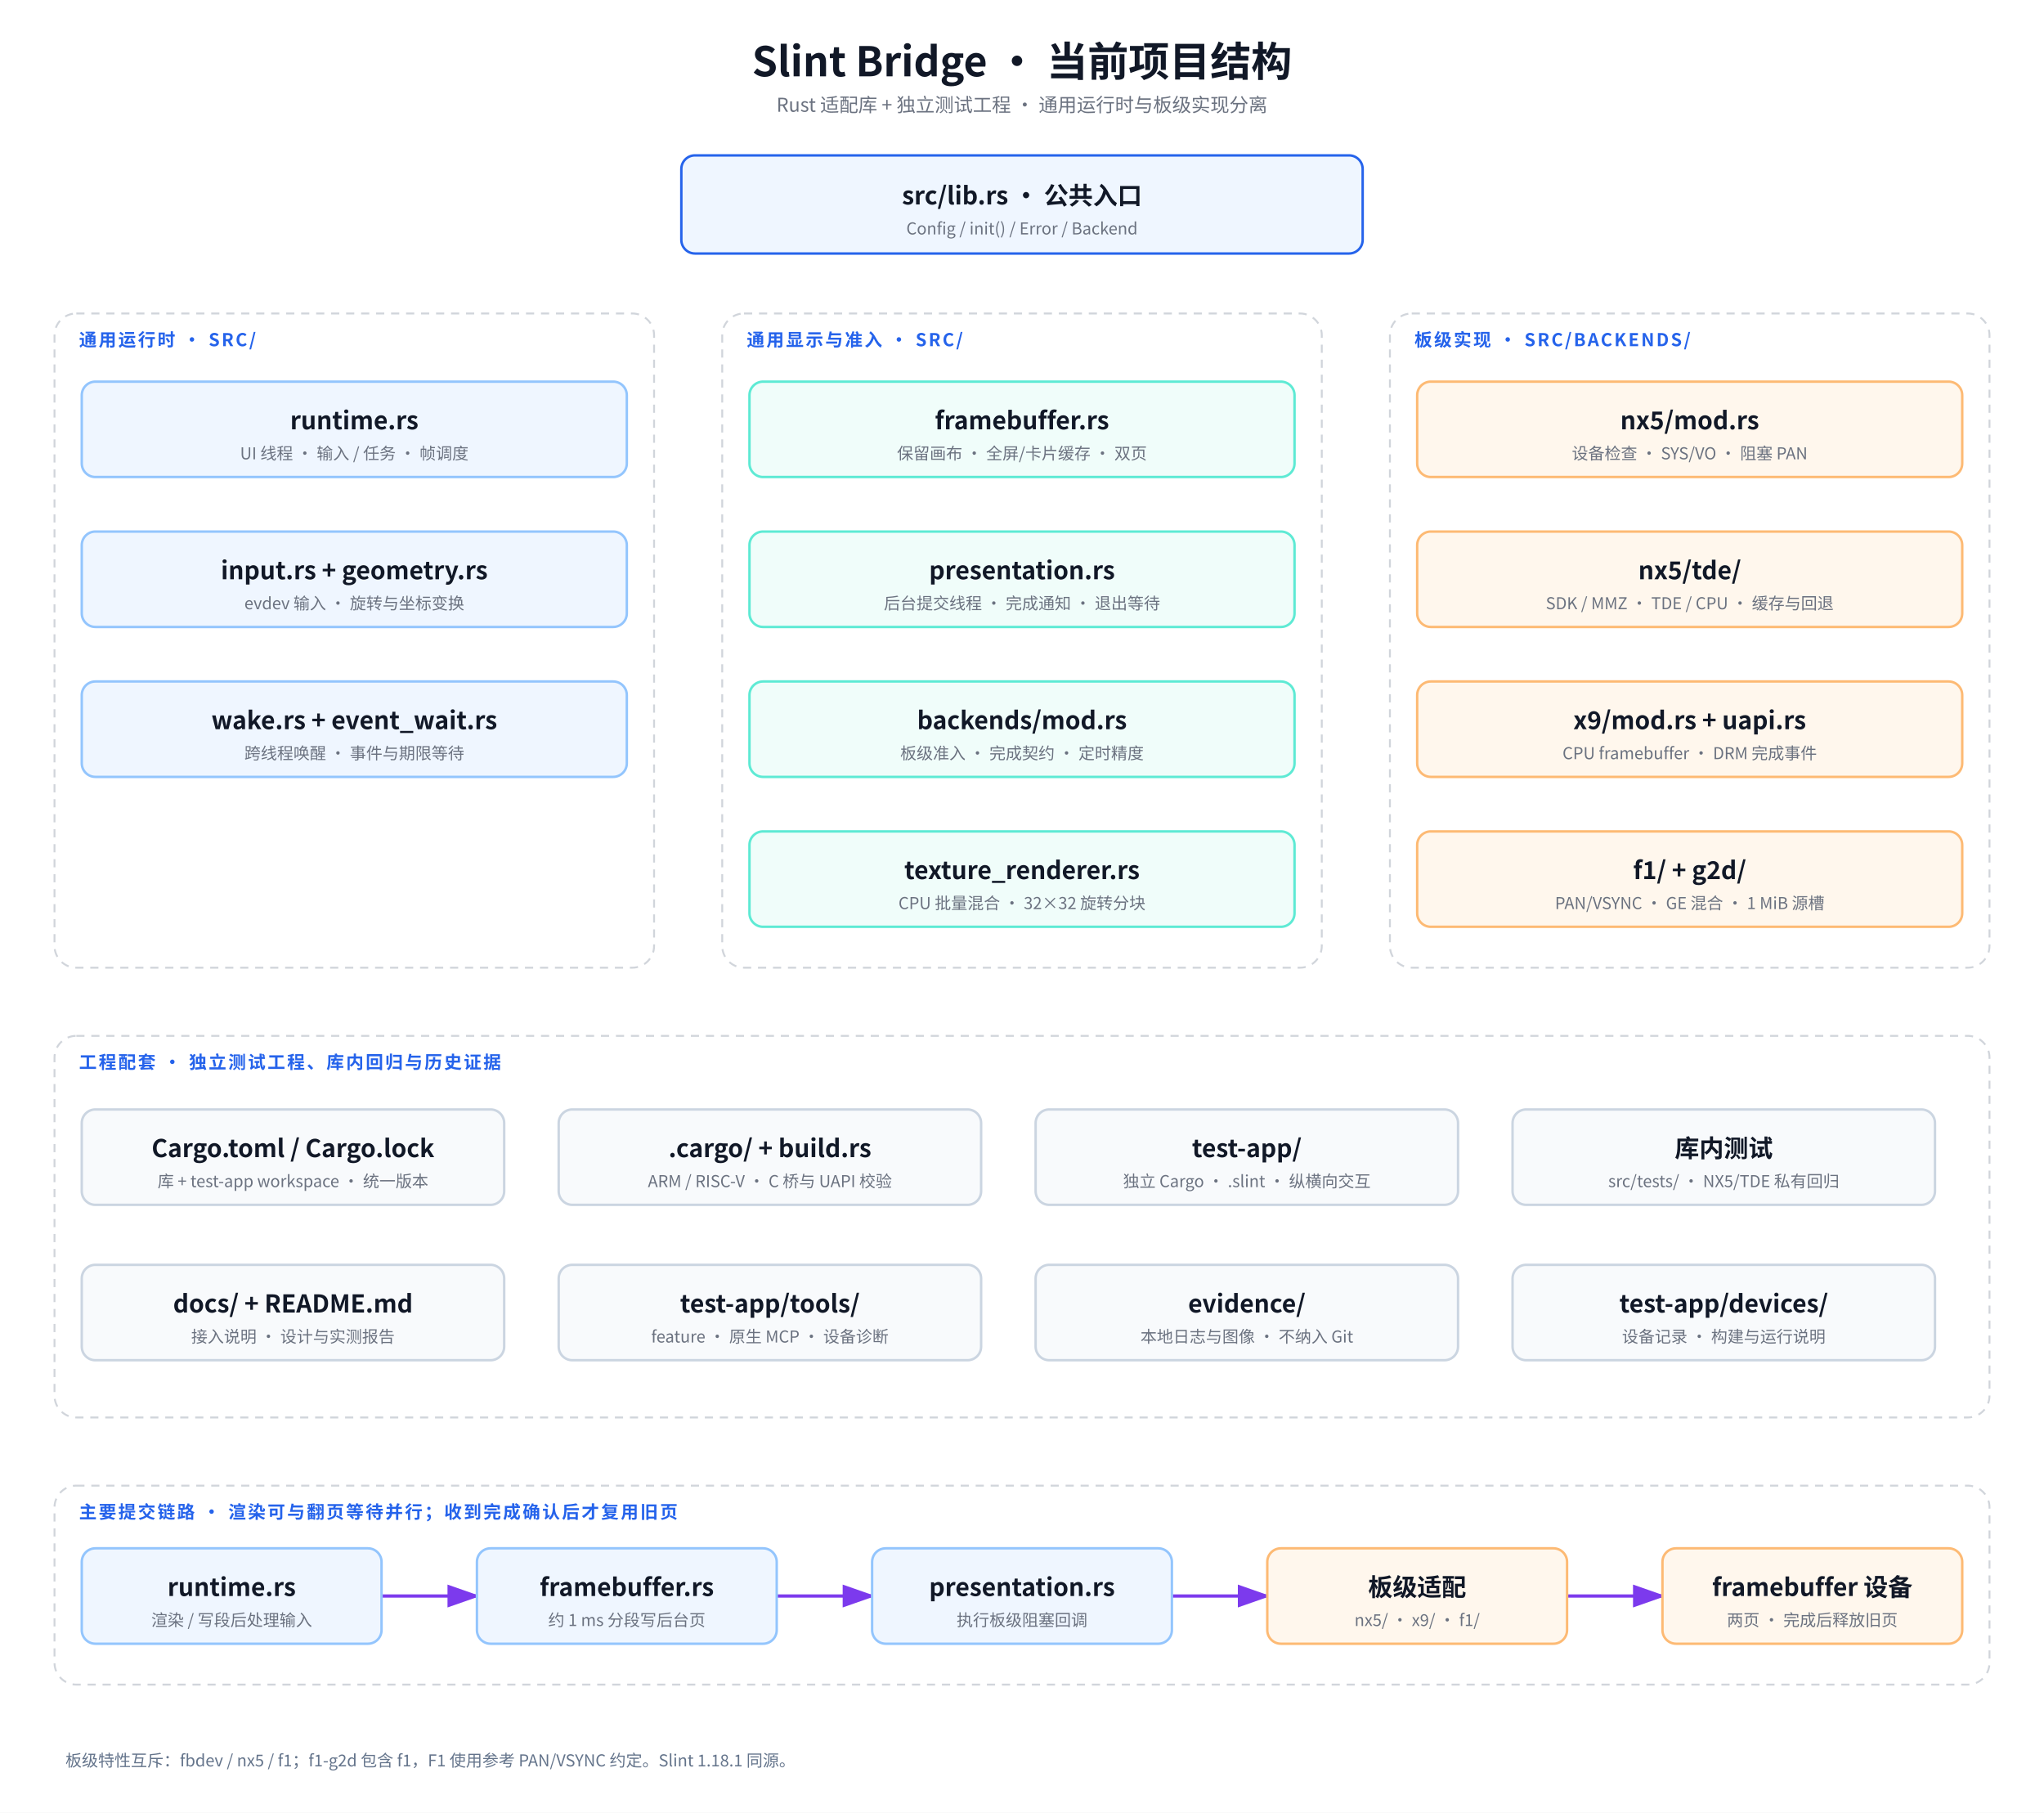
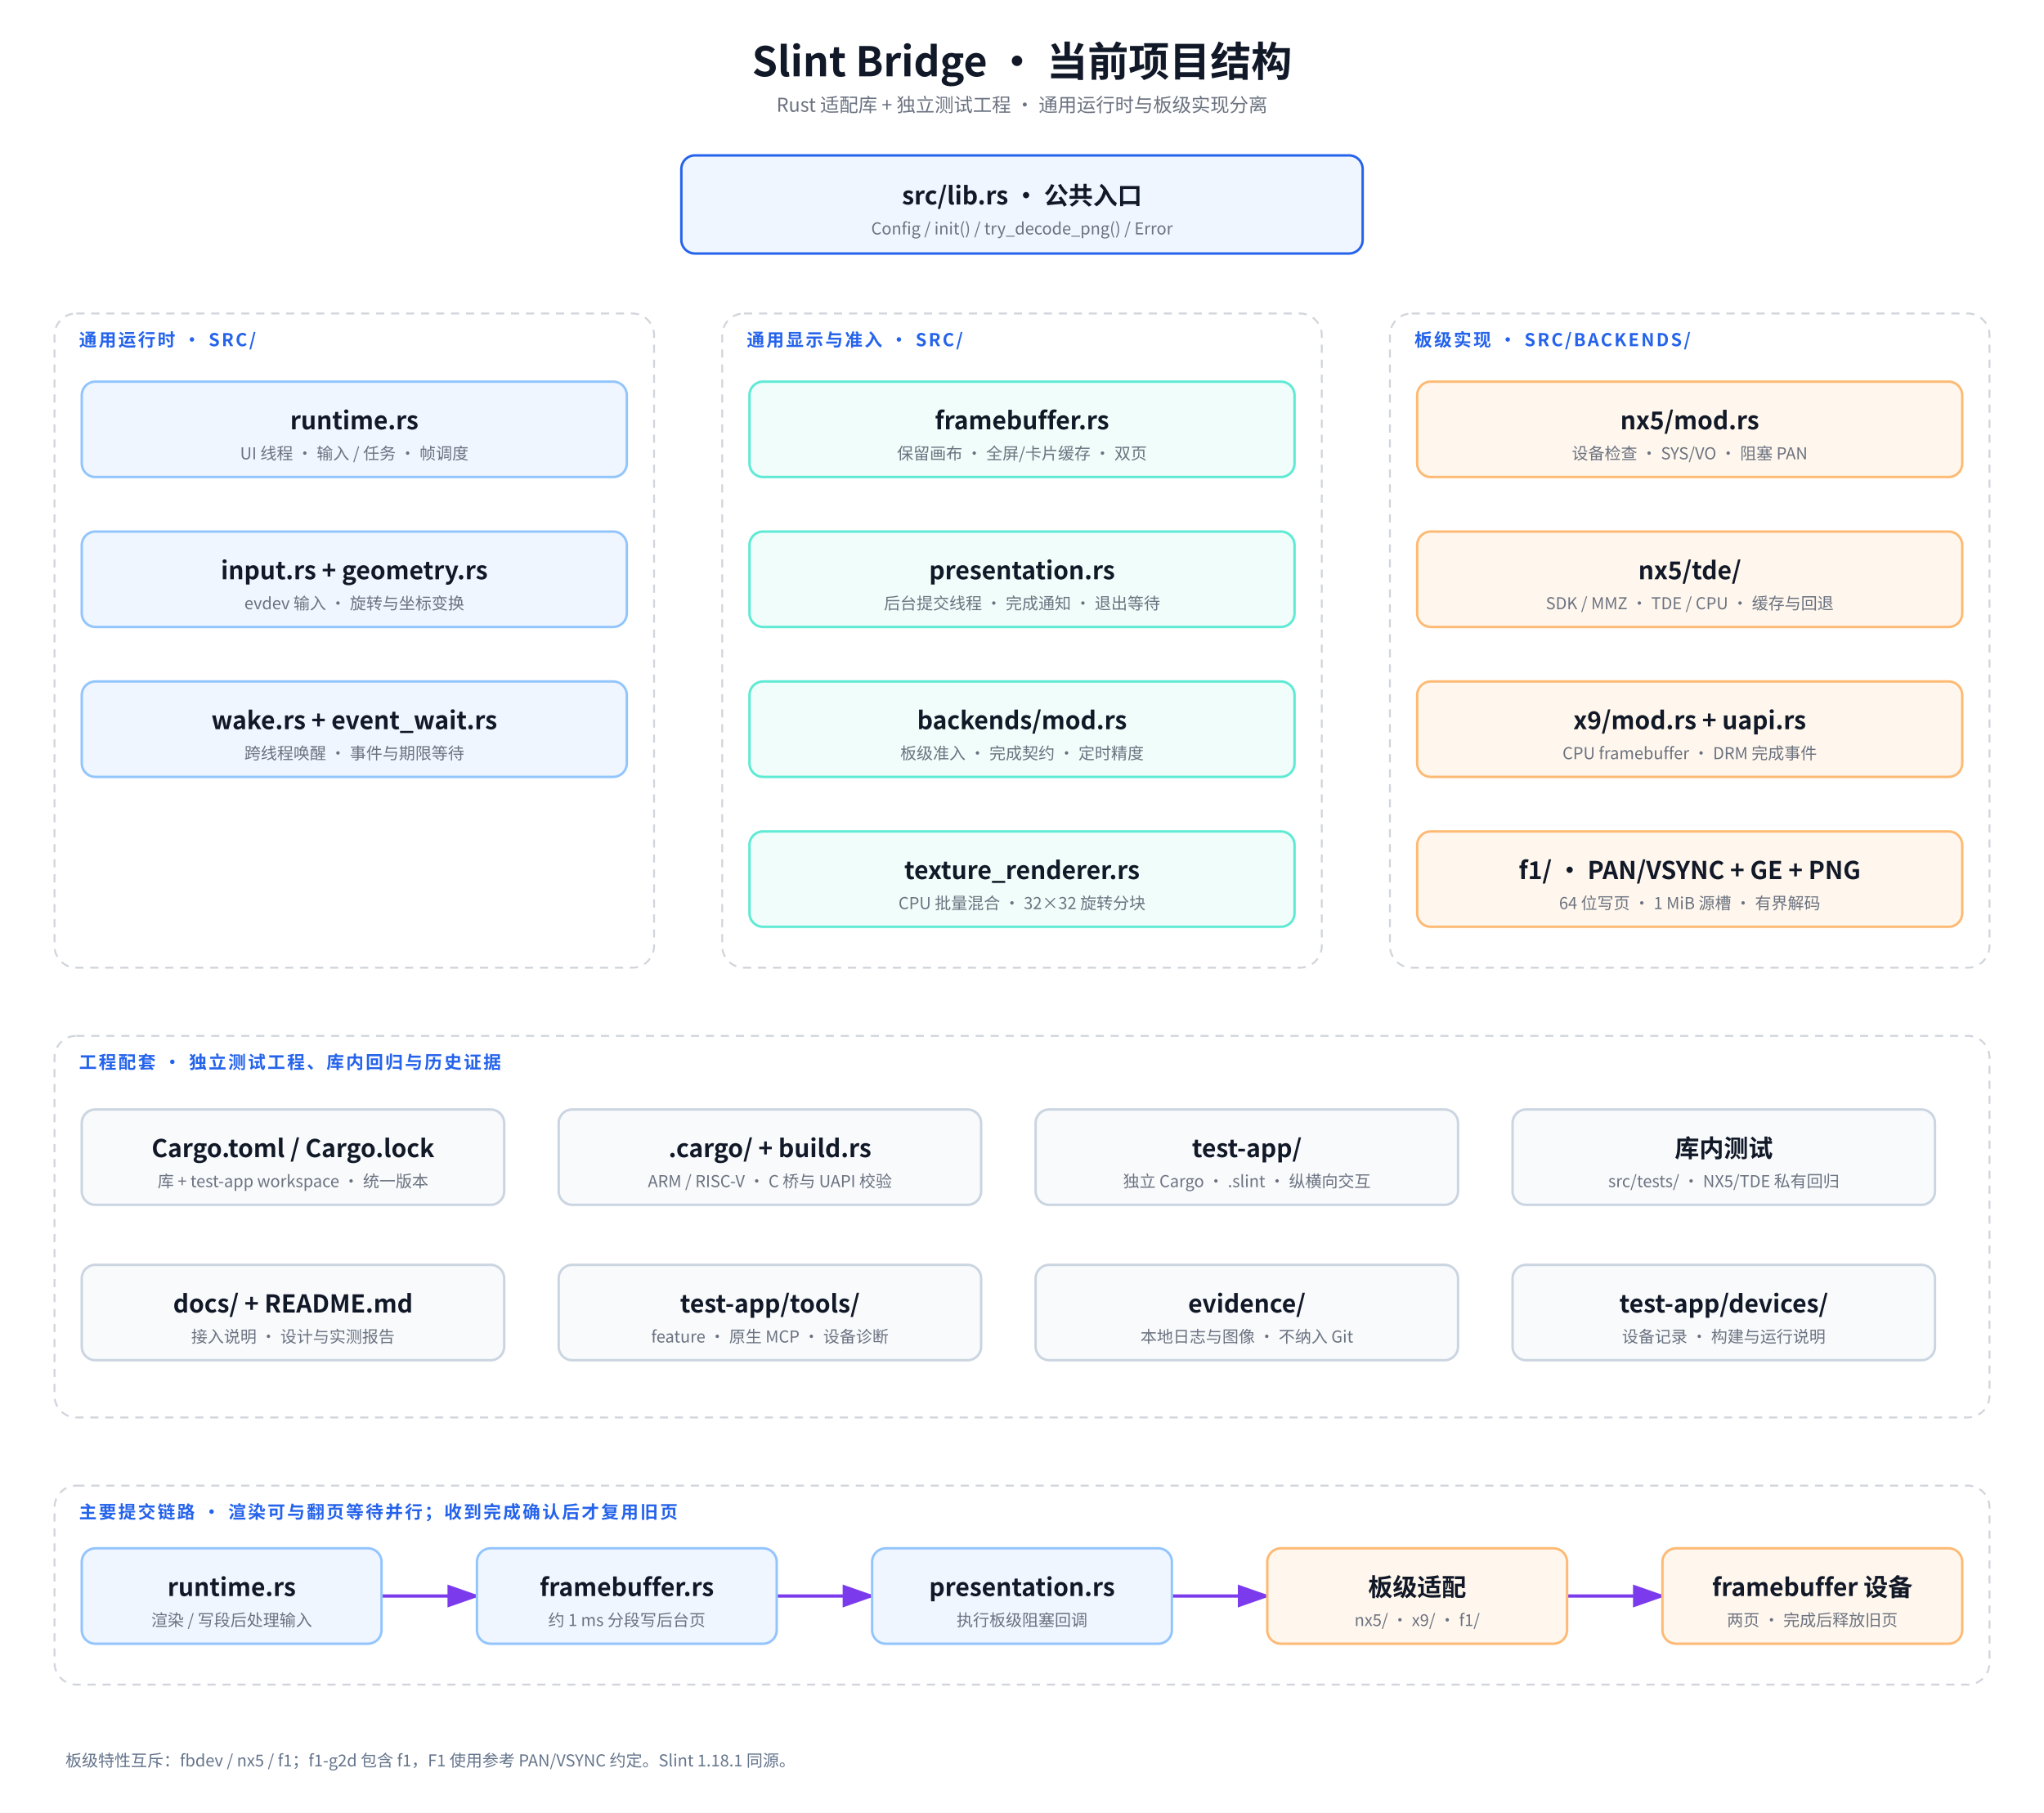
<svg xmlns="http://www.w3.org/2000/svg" viewBox="0 0 1500 1330" width="1500" height="1330" data-generator="fireworks-tech-graph" data-schema-version="1" data-text-metrics="heuristic-v1" data-style-id="1" data-visual-theme="Flat Icon" data-diagram-type="architecture" data-motion-scene="" data-semantic-profile="generic" data-semantic-valid="true" data-quality-profile="showcase" data-max-bends-per-edge="2" data-max-total-bends="8" data-max-route-stretch="1.35" data-max-bridged-crossings="0" data-min-node-gap="40.0" data-min-container-gutter="20.0" data-min-label-clearance="4.0" data-min-segment-length="16.0">
  <defs>
    <marker id="arrowA" markerWidth="10" markerHeight="7" refX="9" refY="3.5" orient="auto">
      <polygon points="0 0, 10 3.5, 0 7" fill="#7c3aed" />
    </marker>
    <marker id="arrowB" markerWidth="10" markerHeight="7" refX="9" refY="3.5" orient="auto">
      <polygon points="0 0, 10 3.5, 0 7" fill="#10b981" />
    </marker>
    <marker id="arrowC" markerWidth="10" markerHeight="7" refX="9" refY="3.5" orient="auto">
      <polygon points="0 0, 10 3.5, 0 7" fill="#2563eb" />
    </marker>
    <marker id="arrowE" markerWidth="10" markerHeight="7" refX="9" refY="3.5" orient="auto">
      <polygon points="0 0, 10 3.5, 0 7" fill="#f97316" />
    </marker>
    <marker id="arrowF" markerWidth="10" markerHeight="7" refX="9" refY="3.5" orient="auto">
      <polygon points="0 0, 10 3.5, 0 7" fill="#7c3aed" />
    </marker>
    <marker id="arrowG" markerWidth="10" markerHeight="7" refX="9" refY="3.5" orient="auto">
      <polygon points="0 0, 10 3.5, 0 7" fill="#ef4444" />
    </marker>
    <marker id="arrowH" markerWidth="10" markerHeight="7" refX="9" refY="3.5" orient="auto">
      <polygon points="0 0, 10 3.5, 0 7" fill="#6b7280" />
    </marker>
    <filter id="shadowSoft" x="-20%" y="-20%" width="140%" height="160%">
      <feDropShadow dx="0" dy="3" stdDeviation="6" flood-color="#0f172a" flood-opacity="0.12" />
    </filter>
    <filter id="shadowGlass" x="-20%" y="-20%" width="140%" height="160%">
      <feDropShadow dx="0" dy="10" stdDeviation="16" flood-color="#020617" flood-opacity="0.28" />
    </filter>
    <style>
    text { font-family: 'Noto Sans CJK SC', 'PingFang SC', 'Microsoft YaHei', sans-serif; }
    .title { font-size: 30px; font-weight: 700; fill: #111827; }
    .subtitle { font-size: 14px; font-weight: 500; fill: #6b7280; }
    .section { font-size: 13px; font-weight: 700; fill: #2563eb; letter-spacing: 1.4px; }
    .section-sub { font-size: 12px; font-weight: 500; fill: #64748b; }
    .node-title { font-weight: 700; fill: #111827; }
    .node-sub { font-weight: 500; fill: #6b7280; }
    .node-type { font-size: 12px; font-weight: 700; fill: #64748b; letter-spacing: 0.08em; }
    .arrow-label { font-size: 12px; font-weight: 600; fill: #6b7280; }
    .legend { font-size: 12px; font-weight: 500; fill: #6b7280; }
    .footnote { font-size: 12px; font-weight: 500; fill: #64748b; }
    .metric-label { font-size: 8.5px; font-weight: 700; fill: #64748b; text-transform: uppercase; }
    .metric-value { font-size: 9.5px; font-weight: 700; fill: #111827; }
    </style>
  </defs>
  <rect data-graph-role="background" width="1500.0" height="1330.0" fill="#ffffff" />
  <text x="750.0" y="56" text-anchor="middle" class="title">Slint Bridge · 当前项目结构</text>
  <text x="750.0" y="82" text-anchor="middle" class="subtitle">Rust 适配库 + 独立测试工程 · 通用运行时与板级实现分离</text>
  <g id="runtime_group" data-graph-role="container" data-container-id="runtime_group" data-semantic-role="boundary" data-graph-bounds="40,230,480,710">
    <rect data-graph-role="container" x="40.0" y="230.0" width="440.0" height="480.0" rx="16.0" fill="none" stroke="#d1d5db" stroke-width="1.4" stroke-dasharray="6 5" />
    <text x="58.0" y="254.0" class="section">通用运行时 · SRC/</text>
    <rect id="runtime_group-header" data-graph-role="reserved" data-reserved-kind="container-header" x="48" y="236" width="142.06" height="30" fill="none" stroke="none" />
  </g>
  <g id="display_group" data-graph-role="container" data-container-id="display_group" data-semantic-role="boundary" data-graph-bounds="530,230,970,710">
    <rect data-graph-role="container" x="530.0" y="230.0" width="440.0" height="480.0" rx="16.0" fill="none" stroke="#d1d5db" stroke-width="1.4" stroke-dasharray="6 5" />
    <text x="548.0" y="254.0" class="section">通用显示与准入 · SRC/</text>
    <rect id="display_group-header" data-graph-role="reserved" data-reserved-kind="container-header" x="538" y="236" width="168.06" height="30" fill="none" stroke="none" />
  </g>
  <g id="nx5_group" data-graph-role="container" data-container-id="nx5_group" data-semantic-role="boundary" data-graph-bounds="1020,230,1460,710">
    <rect data-graph-role="container" x="1020.0" y="230.0" width="440.0" height="480.0" rx="16.0" fill="none" stroke="#d1d5db" stroke-width="1.4" stroke-dasharray="6 5" />
    <text x="1038.0" y="254.0" class="section">板级实现 · SRC/BACKENDS/</text>
    <rect id="nx5_group-header" data-graph-role="reserved" data-reserved-kind="container-header" x="1028" y="236" width="196.92" height="30" fill="none" stroke="none" />
  </g>
  <g id="support" data-graph-role="container" data-container-id="support" data-semantic-role="boundary" data-graph-bounds="40,760,1460,1040">
    <rect data-graph-role="container" x="40.0" y="760.0" width="1420.0" height="280.0" rx="16.0" fill="none" stroke="#d1d5db" stroke-width="1.4" stroke-dasharray="6 5" />
    <text x="58.0" y="784.0" class="section">工程配套 · 独立测试工程、库内回归与历史证据</text>
    <rect id="support-header" data-graph-role="reserved" data-reserved-kind="container-header" x="48" y="766" width="306.9" height="30" fill="none" stroke="none" />
  </g>
  <g id="flow" data-graph-role="container" data-container-id="flow" data-semantic-role="boundary" data-graph-bounds="40,1090,1460,1236">
    <rect data-graph-role="container" x="40.0" y="1090.0" width="1420.0" height="146.0" rx="16.0" fill="none" stroke="#d1d5db" stroke-width="1.4" stroke-dasharray="6 5" />
    <text x="58.0" y="1114.0" class="section">主要提交链路 · 渲染可与翻页等待并行；收到完成确认后才复用旧页</text>
    <rect id="flow-header" data-graph-role="reserved" data-reserved-kind="container-header" x="48" y="1096" width="423.9" height="30" fill="none" stroke="none" />
  </g>
  <path id="flow_rt_flow_fb" data-graph-role="edge" data-edge-id="flow_rt_flow_fb" data-source="flow_rt" data-target="flow_fb" data-edge-kind="flow" data-topic-id="" data-flow="control" data-motion-role="" data-motion-stage="" data-motion-order="" data-protocol="" data-via="" data-critical-path-id="" data-critical-hop="" data-critical-hops="" data-critical="false" data-bends="0" data-route-stretch="1.0" data-bridges="" d="M 280,1171 L 350,1171" fill="none" stroke="#7c3aed" stroke-width="2.4" stroke-linecap="round" stroke-linejoin="round" marker-end="url(#arrowA)" />
  <path id="flow_fb_flow_pr" data-graph-role="edge" data-edge-id="flow_fb_flow_pr" data-source="flow_fb" data-target="flow_pr" data-edge-kind="flow" data-topic-id="" data-flow="control" data-motion-role="" data-motion-stage="" data-motion-order="" data-protocol="" data-via="" data-critical-path-id="" data-critical-hop="" data-critical-hops="" data-critical="false" data-bends="0" data-route-stretch="1.0" data-bridges="" d="M 570,1171 L 640,1171" fill="none" stroke="#7c3aed" stroke-width="2.4" stroke-linecap="round" stroke-linejoin="round" marker-end="url(#arrowA)" />
  <path id="flow_pr_flow_nx" data-graph-role="edge" data-edge-id="flow_pr_flow_nx" data-source="flow_pr" data-target="flow_nx" data-edge-kind="flow" data-topic-id="" data-flow="control" data-motion-role="" data-motion-stage="" data-motion-order="" data-protocol="" data-via="" data-critical-path-id="" data-critical-hop="" data-critical-hops="" data-critical="false" data-bends="0" data-route-stretch="1.0" data-bridges="" d="M 860,1171 L 930,1171" fill="none" stroke="#7c3aed" stroke-width="2.4" stroke-linecap="round" stroke-linejoin="round" marker-end="url(#arrowA)" />
  <path id="flow_nx_flow_dev" data-graph-role="edge" data-edge-id="flow_nx_flow_dev" data-source="flow_nx" data-target="flow_dev" data-edge-kind="flow" data-topic-id="" data-flow="control" data-motion-role="" data-motion-stage="" data-motion-order="" data-protocol="" data-via="" data-critical-path-id="" data-critical-hop="" data-critical-hops="" data-critical="false" data-bends="0" data-route-stretch="1.0" data-bridges="" d="M 1150,1171 L 1220,1171" fill="none" stroke="#7c3aed" stroke-width="2.4" stroke-linecap="round" stroke-linejoin="round" marker-end="url(#arrowA)" />
  <g id="node-public" data-graph-role="node" data-node-id="public" data-semantic-role="rect" data-motion-role="" data-motion-stage="" data-motion-order="" data-parent="" data-deployment-id="" data-topic-id="" data-span-id="" data-station-order="" data-status="" data-start-ms="" data-duration-ms="" data-parent-span="" data-graph-bounds="500,114,1000,186">
    <rect x="500.0" y="114.0" width="500.0" height="72.0" rx="10.0" fill="#eff6ff" stroke="#2563eb" stroke-width="1.8" />
    <text data-text-role="title" data-full-text="src/lib.rs · 公共入口" data-text-max-width="476.0" x="750.0" y="150.0" text-anchor="middle" class="node-title" font-size="18">src/lib.rs · 公共入口</text>
-     <text data-text-role="subtitle" data-full-text="Config / init() / Error / Backend" data-text-max-width="476.0" x="750.0" y="172.0" text-anchor="middle" class="node-sub" font-size="12">Config / init() / Error / Backend</text>
+     <text data-text-role="subtitle" data-full-text="Config / init() / try_decode_png() / Error" data-text-max-width="476.0" x="750.0" y="172.0" text-anchor="middle" class="node-sub" font-size="12">Config / init() / try_decode_png() / Error</text>
  </g>
  <g id="node-runtime" data-graph-role="node" data-node-id="runtime" data-semantic-role="rect" data-motion-role="" data-motion-stage="" data-motion-order="" data-parent="" data-deployment-id="" data-topic-id="" data-span-id="" data-station-order="" data-status="" data-start-ms="" data-duration-ms="" data-parent-span="" data-graph-bounds="60,280,460,350">
    <rect x="60.0" y="280.0" width="400.0" height="70.0" rx="10.0" fill="#eff6ff" stroke="#93c5fd" stroke-width="1.8" />
    <text data-text-role="title" data-full-text="runtime.rs" data-text-max-width="376.0" x="260.0" y="315.0" text-anchor="middle" class="node-title" font-size="18">runtime.rs</text>
    <text data-text-role="subtitle" data-full-text="UI 线程 · 输入 / 任务 · 帧调度" data-text-max-width="376.0" x="260.0" y="337.0" text-anchor="middle" class="node-sub" font-size="12">UI 线程 · 输入 / 任务 · 帧调度</text>
  </g>
  <g id="node-input" data-graph-role="node" data-node-id="input" data-semantic-role="rect" data-motion-role="" data-motion-stage="" data-motion-order="" data-parent="" data-deployment-id="" data-topic-id="" data-span-id="" data-station-order="" data-status="" data-start-ms="" data-duration-ms="" data-parent-span="" data-graph-bounds="60,390,460,460">
    <rect x="60.0" y="390.0" width="400.0" height="70.0" rx="10.0" fill="#eff6ff" stroke="#93c5fd" stroke-width="1.8" />
    <text data-text-role="title" data-full-text="input.rs + geometry.rs" data-text-max-width="376.0" x="260.0" y="425.0" text-anchor="middle" class="node-title" font-size="18">input.rs + geometry.rs</text>
    <text data-text-role="subtitle" data-full-text="evdev 输入 · 旋转与坐标变换" data-text-max-width="376.0" x="260.0" y="447.0" text-anchor="middle" class="node-sub" font-size="12">evdev 输入 · 旋转与坐标变换</text>
  </g>
  <g id="node-wake" data-graph-role="node" data-node-id="wake" data-semantic-role="rect" data-motion-role="" data-motion-stage="" data-motion-order="" data-parent="" data-deployment-id="" data-topic-id="" data-span-id="" data-station-order="" data-status="" data-start-ms="" data-duration-ms="" data-parent-span="" data-graph-bounds="60,500,460,570">
    <rect x="60.0" y="500.0" width="400.0" height="70.0" rx="10.0" fill="#eff6ff" stroke="#93c5fd" stroke-width="1.8" />
    <text data-text-role="title" data-full-text="wake.rs + event_wait.rs" data-text-max-width="376.0" x="260.0" y="535.0" text-anchor="middle" class="node-title" font-size="18">wake.rs + event_wait.rs</text>
    <text data-text-role="subtitle" data-full-text="跨线程唤醒 · 事件与期限等待" data-text-max-width="376.0" x="260.0" y="557.0" text-anchor="middle" class="node-sub" font-size="12">跨线程唤醒 · 事件与期限等待</text>
  </g>
  <g id="node-framebuffer" data-graph-role="node" data-node-id="framebuffer" data-semantic-role="rect" data-motion-role="" data-motion-stage="" data-motion-order="" data-parent="" data-deployment-id="" data-topic-id="" data-span-id="" data-station-order="" data-status="" data-start-ms="" data-duration-ms="" data-parent-span="" data-graph-bounds="550,280,950,350">
    <rect x="550.0" y="280.0" width="400.0" height="70.0" rx="10.0" fill="#f0fdfa" stroke="#5eead4" stroke-width="1.8" />
    <text data-text-role="title" data-full-text="framebuffer.rs" data-text-max-width="376.0" x="750.0" y="315.0" text-anchor="middle" class="node-title" font-size="18">framebuffer.rs</text>
    <text data-text-role="subtitle" data-full-text="保留画布 · 全屏/卡片缓存 · 双页" data-text-max-width="376.0" x="750.0" y="337.0" text-anchor="middle" class="node-sub" font-size="12">保留画布 · 全屏/卡片缓存 · 双页</text>
  </g>
  <g id="node-presentation" data-graph-role="node" data-node-id="presentation" data-semantic-role="rect" data-motion-role="" data-motion-stage="" data-motion-order="" data-parent="" data-deployment-id="" data-topic-id="" data-span-id="" data-station-order="" data-status="" data-start-ms="" data-duration-ms="" data-parent-span="" data-graph-bounds="550,390,950,460">
    <rect x="550.0" y="390.0" width="400.0" height="70.0" rx="10.0" fill="#f0fdfa" stroke="#5eead4" stroke-width="1.8" />
    <text data-text-role="title" data-full-text="presentation.rs" data-text-max-width="376.0" x="750.0" y="425.0" text-anchor="middle" class="node-title" font-size="18">presentation.rs</text>
    <text data-text-role="subtitle" data-full-text="后台提交线程 · 完成通知 · 退出等待" data-text-max-width="376.0" x="750.0" y="447.0" text-anchor="middle" class="node-sub" font-size="12">后台提交线程 · 完成通知 · 退出等待</text>
  </g>
  <g id="node-admission" data-graph-role="node" data-node-id="admission" data-semantic-role="rect" data-motion-role="" data-motion-stage="" data-motion-order="" data-parent="" data-deployment-id="" data-topic-id="" data-span-id="" data-station-order="" data-status="" data-start-ms="" data-duration-ms="" data-parent-span="" data-graph-bounds="550,500,950,570">
    <rect x="550.0" y="500.0" width="400.0" height="70.0" rx="10.0" fill="#f0fdfa" stroke="#5eead4" stroke-width="1.8" />
    <text data-text-role="title" data-full-text="backends/mod.rs" data-text-max-width="376.0" x="750.0" y="535.0" text-anchor="middle" class="node-title" font-size="18">backends/mod.rs</text>
    <text data-text-role="subtitle" data-full-text="板级准入 · 完成契约 · 定时精度" data-text-max-width="376.0" x="750.0" y="557.0" text-anchor="middle" class="node-sub" font-size="12">板级准入 · 完成契约 · 定时精度</text>
  </g>
  <g id="node-texture_renderer" data-graph-role="node" data-node-id="texture_renderer" data-semantic-role="rect" data-motion-role="" data-motion-stage="" data-motion-order="" data-parent="" data-deployment-id="" data-topic-id="" data-span-id="" data-station-order="" data-status="" data-start-ms="" data-duration-ms="" data-parent-span="" data-graph-bounds="550,610,950,680">
    <rect x="550.0" y="610.0" width="400.0" height="70.0" rx="10.0" fill="#f0fdfa" stroke="#5eead4" stroke-width="1.8" />
    <text data-text-role="title" data-full-text="texture_renderer.rs" data-text-max-width="376.0" x="750.0" y="645.0" text-anchor="middle" class="node-title" font-size="18">texture_renderer.rs</text>
    <text data-text-role="subtitle" data-full-text="CPU 批量混合 · 32×32 旋转分块" data-text-max-width="376.0" x="750.0" y="667.0" text-anchor="middle" class="node-sub" font-size="12">CPU 批量混合 · 32×32 旋转分块</text>
  </g>
  <g id="node-nx5" data-graph-role="node" data-node-id="nx5" data-semantic-role="rect" data-motion-role="" data-motion-stage="" data-motion-order="" data-parent="" data-deployment-id="" data-topic-id="" data-span-id="" data-station-order="" data-status="" data-start-ms="" data-duration-ms="" data-parent-span="" data-graph-bounds="1040,280,1440,350">
    <rect x="1040.0" y="280.0" width="400.0" height="70.0" rx="10.0" fill="#fff7ed" stroke="#fdba74" stroke-width="1.8" />
    <text data-text-role="title" data-full-text="nx5/mod.rs" data-text-max-width="376.0" x="1240.0" y="315.0" text-anchor="middle" class="node-title" font-size="18">nx5/mod.rs</text>
    <text data-text-role="subtitle" data-full-text="设备检查 · SYS/VO · 阻塞 PAN" data-text-max-width="376.0" x="1240.0" y="337.0" text-anchor="middle" class="node-sub" font-size="12">设备检查 · SYS/VO · 阻塞 PAN</text>
  </g>
  <g id="node-tde" data-graph-role="node" data-node-id="tde" data-semantic-role="rect" data-motion-role="" data-motion-stage="" data-motion-order="" data-parent="" data-deployment-id="" data-topic-id="" data-span-id="" data-station-order="" data-status="" data-start-ms="" data-duration-ms="" data-parent-span="" data-graph-bounds="1040,390,1440,460">
    <rect x="1040.0" y="390.0" width="400.0" height="70.0" rx="10.0" fill="#fff7ed" stroke="#fdba74" stroke-width="1.8" />
    <text data-text-role="title" data-full-text="nx5/tde/" data-text-max-width="376.0" x="1240.0" y="425.0" text-anchor="middle" class="node-title" font-size="18">nx5/tde/</text>
    <text data-text-role="subtitle" data-full-text="SDK / MMZ · TDE / CPU · 缓存与回退" data-text-max-width="376.0" x="1240.0" y="447.0" text-anchor="middle" class="node-sub" font-size="12">SDK / MMZ · TDE / CPU · 缓存与回退</text>
  </g>
  <g id="node-native" data-graph-role="node" data-node-id="native" data-semantic-role="rect" data-motion-role="" data-motion-stage="" data-motion-order="" data-parent="" data-deployment-id="" data-topic-id="" data-span-id="" data-station-order="" data-status="" data-start-ms="" data-duration-ms="" data-parent-span="" data-graph-bounds="1040,500,1440,570">
    <rect x="1040.0" y="500.0" width="400.0" height="70.0" rx="10.0" fill="#fff7ed" stroke="#fdba74" stroke-width="1.8" />
    <text data-text-role="title" data-full-text="x9/mod.rs + uapi.rs" data-text-max-width="376.0" x="1240.0" y="535.0" text-anchor="middle" class="node-title" font-size="18">x9/mod.rs + uapi.rs</text>
    <text data-text-role="subtitle" data-full-text="CPU framebuffer · DRM 完成事件" data-text-max-width="376.0" x="1240.0" y="557.0" text-anchor="middle" class="node-sub" font-size="12">CPU framebuffer · DRM 完成事件</text>
  </g>
  <g id="node-f1" data-graph-role="node" data-node-id="f1" data-semantic-role="rect" data-motion-role="" data-motion-stage="" data-motion-order="" data-parent="" data-deployment-id="" data-topic-id="" data-span-id="" data-station-order="" data-status="" data-start-ms="" data-duration-ms="" data-parent-span="" data-graph-bounds="1040,610,1440,680">
    <rect x="1040.0" y="610.0" width="400.0" height="70.0" rx="10.0" fill="#fff7ed" stroke="#fdba74" stroke-width="1.8" />
-     <text data-text-role="title" data-full-text="f1/ + g2d/" data-text-max-width="376.0" x="1240.0" y="645.0" text-anchor="middle" class="node-title" font-size="18">f1/ + g2d/</text>
-     <text data-text-role="subtitle" data-full-text="PAN/VSYNC · GE 混合 · 1 MiB 源槽" data-text-max-width="376.0" x="1240.0" y="667.0" text-anchor="middle" class="node-sub" font-size="12">PAN/VSYNC · GE 混合 · 1 MiB 源槽</text>
+     <text data-text-role="title" data-full-text="f1/ · PAN/VSYNC + GE + PNG" data-text-max-width="376.0" x="1240.0" y="645.0" text-anchor="middle" class="node-title" font-size="18">f1/ · PAN/VSYNC + GE + PNG</text>
+     <text data-text-role="subtitle" data-full-text="64 位写页 · 1 MiB 源槽 · 有界解码" data-text-max-width="376.0" x="1240.0" y="667.0" text-anchor="middle" class="node-sub" font-size="12">64 位写页 · 1 MiB 源槽 · 有界解码</text>
  </g>
  <g id="node-cargo" data-graph-role="node" data-node-id="cargo" data-semantic-role="rect" data-motion-role="" data-motion-stage="" data-motion-order="" data-parent="" data-deployment-id="" data-topic-id="" data-span-id="" data-station-order="" data-status="" data-start-ms="" data-duration-ms="" data-parent-span="" data-graph-bounds="60,814,370,884">
    <rect x="60.0" y="814.0" width="310.0" height="70.0" rx="10.0" fill="#f8fafc" stroke="#cbd5e1" stroke-width="1.8" />
    <text data-text-role="title" data-full-text="Cargo.toml / Cargo.lock" data-text-max-width="286.0" x="215.0" y="849.0" text-anchor="middle" class="node-title" font-size="18">Cargo.toml / Cargo.lock</text>
    <text data-text-role="subtitle" data-full-text="库 + test-app workspace · 统一版本" data-text-max-width="286.0" x="215.0" y="871.0" text-anchor="middle" class="node-sub" font-size="12">库 + test-app workspace · 统一版本</text>
  </g>
  <g id="node-build" data-graph-role="node" data-node-id="build" data-semantic-role="rect" data-motion-role="" data-motion-stage="" data-motion-order="" data-parent="" data-deployment-id="" data-topic-id="" data-span-id="" data-station-order="" data-status="" data-start-ms="" data-duration-ms="" data-parent-span="" data-graph-bounds="410,814,720,884">
    <rect x="410.0" y="814.0" width="310.0" height="70.0" rx="10.0" fill="#f8fafc" stroke="#cbd5e1" stroke-width="1.8" />
    <text data-text-role="title" data-full-text=".cargo/ + build.rs" data-text-max-width="286.0" x="565.0" y="849.0" text-anchor="middle" class="node-title" font-size="18">.cargo/ + build.rs</text>
    <text data-text-role="subtitle" data-full-text="ARM / RISC-V · C 桥与 UAPI 校验" data-text-max-width="286.0" x="565.0" y="871.0" text-anchor="middle" class="node-sub" font-size="12">ARM / RISC-V · C 桥与 UAPI 校验</text>
  </g>
  <g id="node-examples" data-graph-role="node" data-node-id="examples" data-semantic-role="rect" data-motion-role="" data-motion-stage="" data-motion-order="" data-parent="" data-deployment-id="" data-topic-id="" data-span-id="" data-station-order="" data-status="" data-start-ms="" data-duration-ms="" data-parent-span="" data-graph-bounds="760,814,1070,884">
    <rect x="760.0" y="814.0" width="310.0" height="70.0" rx="10.0" fill="#f8fafc" stroke="#cbd5e1" stroke-width="1.8" />
    <text data-text-role="title" data-full-text="test-app/" data-text-max-width="286.0" x="915.0" y="849.0" text-anchor="middle" class="node-title" font-size="18">test-app/</text>
    <text data-text-role="subtitle" data-full-text="独立 Cargo · .slint · 纵横向交互" data-text-max-width="286.0" x="915.0" y="871.0" text-anchor="middle" class="node-sub" font-size="12">独立 Cargo · .slint · 纵横向交互</text>
  </g>
  <g id="node-tests" data-graph-role="node" data-node-id="tests" data-semantic-role="rect" data-motion-role="" data-motion-stage="" data-motion-order="" data-parent="" data-deployment-id="" data-topic-id="" data-span-id="" data-station-order="" data-status="" data-start-ms="" data-duration-ms="" data-parent-span="" data-graph-bounds="1110,814,1420,884">
    <rect x="1110.0" y="814.0" width="310.0" height="70.0" rx="10.0" fill="#f8fafc" stroke="#cbd5e1" stroke-width="1.8" />
    <text data-text-role="title" data-full-text="库内测试" data-text-max-width="286.0" x="1265.0" y="849.0" text-anchor="middle" class="node-title" font-size="18">库内测试</text>
    <text data-text-role="subtitle" data-full-text="src/tests/ · NX5/TDE 私有回归" data-text-max-width="286.0" x="1265.0" y="871.0" text-anchor="middle" class="node-sub" font-size="12">src/tests/ · NX5/TDE 私有回归</text>
  </g>
  <g id="node-docs" data-graph-role="node" data-node-id="docs" data-semantic-role="rect" data-motion-role="" data-motion-stage="" data-motion-order="" data-parent="" data-deployment-id="" data-topic-id="" data-span-id="" data-station-order="" data-status="" data-start-ms="" data-duration-ms="" data-parent-span="" data-graph-bounds="60,928,370,998">
    <rect x="60.0" y="928.0" width="310.0" height="70.0" rx="10.0" fill="#f8fafc" stroke="#cbd5e1" stroke-width="1.8" />
    <text data-text-role="title" data-full-text="docs/ + README.md" data-text-max-width="286.0" x="215.0" y="963.0" text-anchor="middle" class="node-title" font-size="18">docs/ + README.md</text>
    <text data-text-role="subtitle" data-full-text="接入说明 · 设计与实测报告" data-text-max-width="286.0" x="215.0" y="985.0" text-anchor="middle" class="node-sub" font-size="12">接入说明 · 设计与实测报告</text>
  </g>
  <g id="node-tools" data-graph-role="node" data-node-id="tools" data-semantic-role="rect" data-motion-role="" data-motion-stage="" data-motion-order="" data-parent="" data-deployment-id="" data-topic-id="" data-span-id="" data-station-order="" data-status="" data-start-ms="" data-duration-ms="" data-parent-span="" data-graph-bounds="410,928,720,998">
    <rect x="410.0" y="928.0" width="310.0" height="70.0" rx="10.0" fill="#f8fafc" stroke="#cbd5e1" stroke-width="1.8" />
    <text data-text-role="title" data-full-text="test-app/tools/" data-text-max-width="286.0" x="565.0" y="963.0" text-anchor="middle" class="node-title" font-size="18">test-app/tools/</text>
    <text data-text-role="subtitle" data-full-text="feature · 原生 MCP · 设备诊断" data-text-max-width="286.0" x="565.0" y="985.0" text-anchor="middle" class="node-sub" font-size="12">feature · 原生 MCP · 设备诊断</text>
  </g>
  <g id="node-evidence" data-graph-role="node" data-node-id="evidence" data-semantic-role="rect" data-motion-role="" data-motion-stage="" data-motion-order="" data-parent="" data-deployment-id="" data-topic-id="" data-span-id="" data-station-order="" data-status="" data-start-ms="" data-duration-ms="" data-parent-span="" data-graph-bounds="760,928,1070,998">
    <rect x="760.0" y="928.0" width="310.0" height="70.0" rx="10.0" fill="#f8fafc" stroke="#cbd5e1" stroke-width="1.8" />
    <text data-text-role="title" data-full-text="evidence/" data-text-max-width="286.0" x="915.0" y="963.0" text-anchor="middle" class="node-title" font-size="18">evidence/</text>
    <text data-text-role="subtitle" data-full-text="本地日志与图像 · 不纳入 Git" data-text-max-width="286.0" x="915.0" y="985.0" text-anchor="middle" class="node-sub" font-size="12">本地日志与图像 · 不纳入 Git</text>
  </g>
  <g id="node-environment" data-graph-role="node" data-node-id="environment" data-semantic-role="rect" data-motion-role="" data-motion-stage="" data-motion-order="" data-parent="" data-deployment-id="" data-topic-id="" data-span-id="" data-station-order="" data-status="" data-start-ms="" data-duration-ms="" data-parent-span="" data-graph-bounds="1110,928,1420,998">
    <rect x="1110.0" y="928.0" width="310.0" height="70.0" rx="10.0" fill="#f8fafc" stroke="#cbd5e1" stroke-width="1.8" />
    <text data-text-role="title" data-full-text="test-app/devices/" data-text-max-width="286.0" x="1265.0" y="963.0" text-anchor="middle" class="node-title" font-size="18">test-app/devices/</text>
    <text data-text-role="subtitle" data-full-text="设备记录 · 构建与运行说明" data-text-max-width="286.0" x="1265.0" y="985.0" text-anchor="middle" class="node-sub" font-size="12">设备记录 · 构建与运行说明</text>
  </g>
  <g id="node-flow_rt" data-graph-role="node" data-node-id="flow_rt" data-semantic-role="rect" data-motion-role="" data-motion-stage="" data-motion-order="" data-parent="" data-deployment-id="" data-topic-id="" data-span-id="" data-station-order="" data-status="" data-start-ms="" data-duration-ms="" data-parent-span="" data-graph-bounds="60,1136,280,1206">
    <rect x="60.0" y="1136.0" width="220.0" height="70.0" rx="10.0" fill="#eff6ff" stroke="#93c5fd" stroke-width="1.8" />
    <text data-text-role="title" data-full-text="runtime.rs" data-text-max-width="196.0" x="170.0" y="1171.0" text-anchor="middle" class="node-title" font-size="18">runtime.rs</text>
    <text data-text-role="subtitle" data-full-text="渲染 / 写段后处理输入" data-text-max-width="196.0" x="170.0" y="1193.0" text-anchor="middle" class="node-sub" font-size="12">渲染 / 写段后处理输入</text>
  </g>
  <g id="node-flow_fb" data-graph-role="node" data-node-id="flow_fb" data-semantic-role="rect" data-motion-role="" data-motion-stage="" data-motion-order="" data-parent="" data-deployment-id="" data-topic-id="" data-span-id="" data-station-order="" data-status="" data-start-ms="" data-duration-ms="" data-parent-span="" data-graph-bounds="350,1136,570,1206">
    <rect x="350.0" y="1136.0" width="220.0" height="70.0" rx="10.0" fill="#eff6ff" stroke="#93c5fd" stroke-width="1.8" />
    <text data-text-role="title" data-full-text="framebuffer.rs" data-text-max-width="196.0" x="460.0" y="1171.0" text-anchor="middle" class="node-title" font-size="18">framebuffer.rs</text>
    <text data-text-role="subtitle" data-full-text="约 1 ms 分段写后台页" data-text-max-width="196.0" x="460.0" y="1193.0" text-anchor="middle" class="node-sub" font-size="12">约 1 ms 分段写后台页</text>
  </g>
  <g id="node-flow_pr" data-graph-role="node" data-node-id="flow_pr" data-semantic-role="rect" data-motion-role="" data-motion-stage="" data-motion-order="" data-parent="" data-deployment-id="" data-topic-id="" data-span-id="" data-station-order="" data-status="" data-start-ms="" data-duration-ms="" data-parent-span="" data-graph-bounds="640,1136,860,1206">
    <rect x="640.0" y="1136.0" width="220.0" height="70.0" rx="10.0" fill="#eff6ff" stroke="#93c5fd" stroke-width="1.8" />
    <text data-text-role="title" data-full-text="presentation.rs" data-text-max-width="196.0" x="750.0" y="1171.0" text-anchor="middle" class="node-title" font-size="18">presentation.rs</text>
    <text data-text-role="subtitle" data-full-text="执行板级阻塞回调" data-text-max-width="196.0" x="750.0" y="1193.0" text-anchor="middle" class="node-sub" font-size="12">执行板级阻塞回调</text>
  </g>
  <g id="node-flow_nx" data-graph-role="node" data-node-id="flow_nx" data-semantic-role="rect" data-motion-role="" data-motion-stage="" data-motion-order="" data-parent="" data-deployment-id="" data-topic-id="" data-span-id="" data-station-order="" data-status="" data-start-ms="" data-duration-ms="" data-parent-span="" data-graph-bounds="930,1136,1150,1206">
    <rect x="930.0" y="1136.0" width="220.0" height="70.0" rx="10.0" fill="#fff7ed" stroke="#fdba74" stroke-width="1.8" />
    <text data-text-role="title" data-full-text="板级适配" data-text-max-width="196.0" x="1040.0" y="1171.0" text-anchor="middle" class="node-title" font-size="18">板级适配</text>
    <text data-text-role="subtitle" data-full-text="nx5/ · x9/ · f1/" data-text-max-width="196.0" x="1040.0" y="1193.0" text-anchor="middle" class="node-sub" font-size="12">nx5/ · x9/ · f1/</text>
  </g>
  <g id="node-flow_dev" data-graph-role="node" data-node-id="flow_dev" data-semantic-role="rect" data-motion-role="" data-motion-stage="" data-motion-order="" data-parent="" data-deployment-id="" data-topic-id="" data-span-id="" data-station-order="" data-status="" data-start-ms="" data-duration-ms="" data-parent-span="" data-graph-bounds="1220,1136,1440,1206">
    <rect x="1220.0" y="1136.0" width="220.0" height="70.0" rx="10.0" fill="#fff7ed" stroke="#fdba74" stroke-width="1.8" />
    <text data-text-role="title" data-full-text="framebuffer 设备" data-text-max-width="196.0" x="1330.0" y="1171.0" text-anchor="middle" class="node-title" font-size="18">framebuffer 设备</text>
    <text data-text-role="subtitle" data-full-text="两页 · 完成后释放旧页" data-text-max-width="196.0" x="1330.0" y="1193.0" text-anchor="middle" class="node-sub" font-size="12">两页 · 完成后释放旧页</text>
  </g>
  <g id="footer" data-graph-role="reserved" data-graph-bounds="48,1284,566,1300">
    <text x="48.0" y="1296.0" class="footnote">板级特性互斥：fbdev / nx5 / f1；f1-g2d 包含 f1，F1 使用参考 PAN/VSYNC 约定。Slint 1.18.1 同源。</text>
  </g>
</svg>
